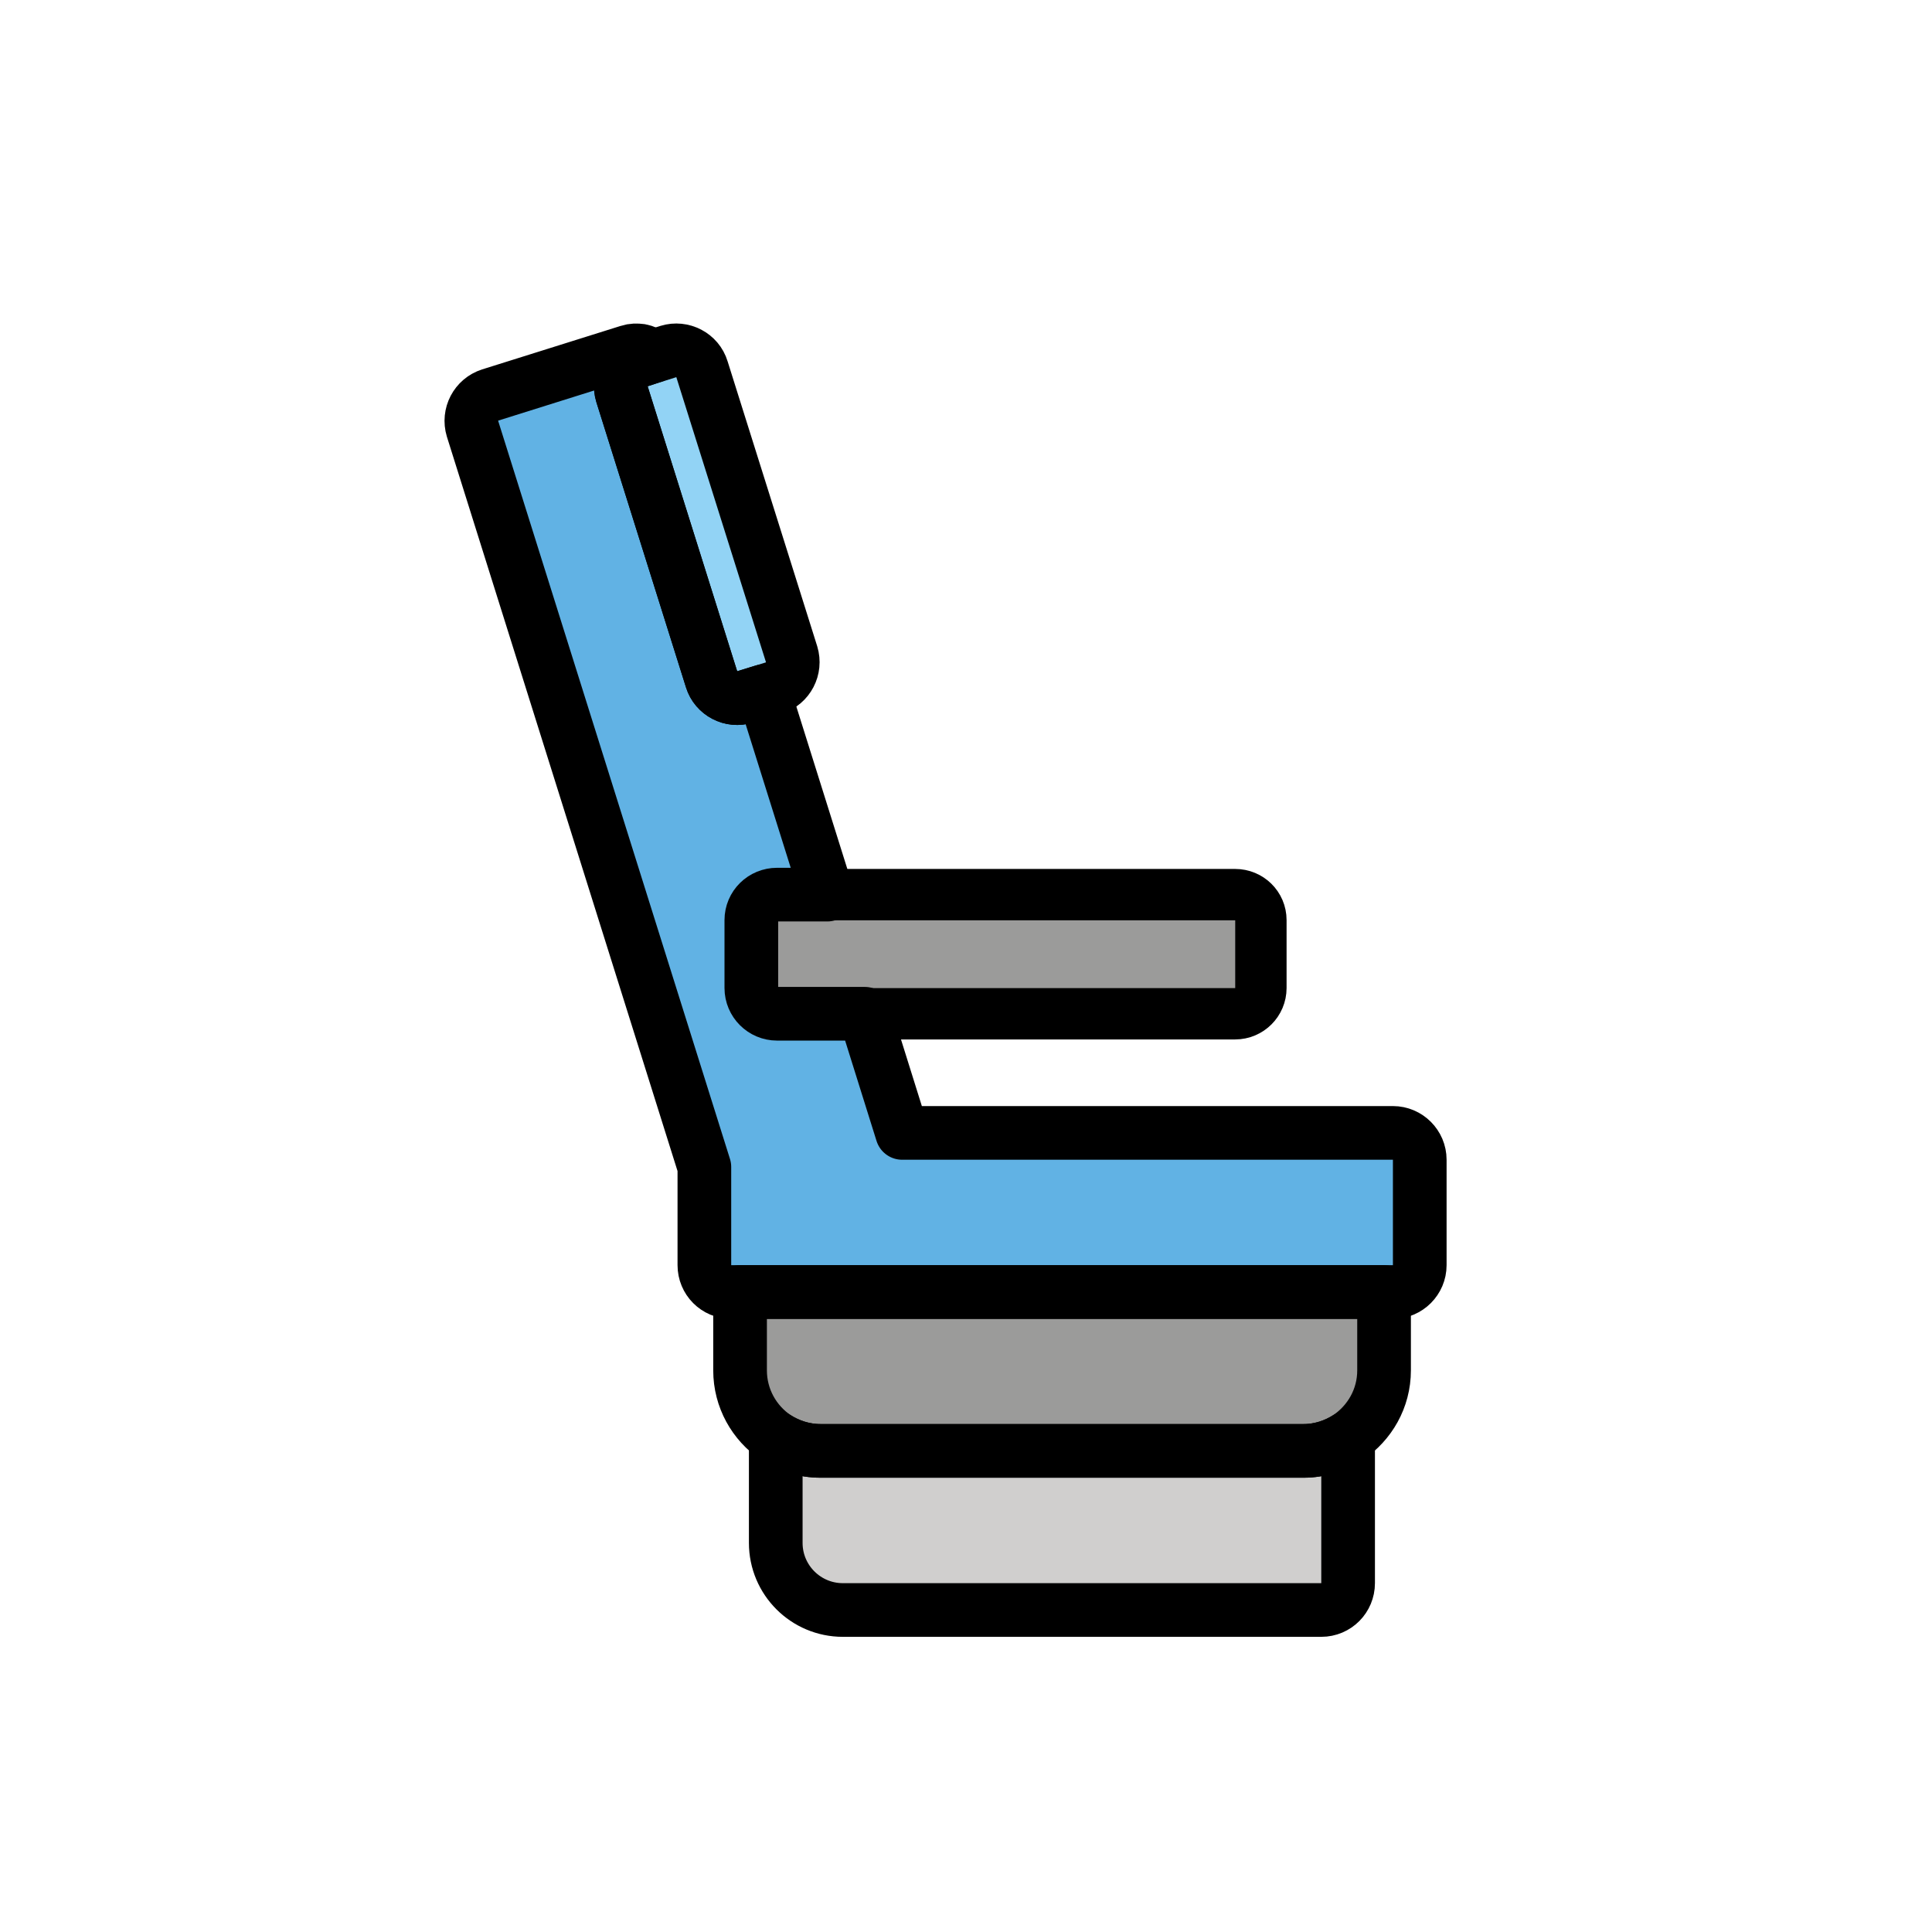
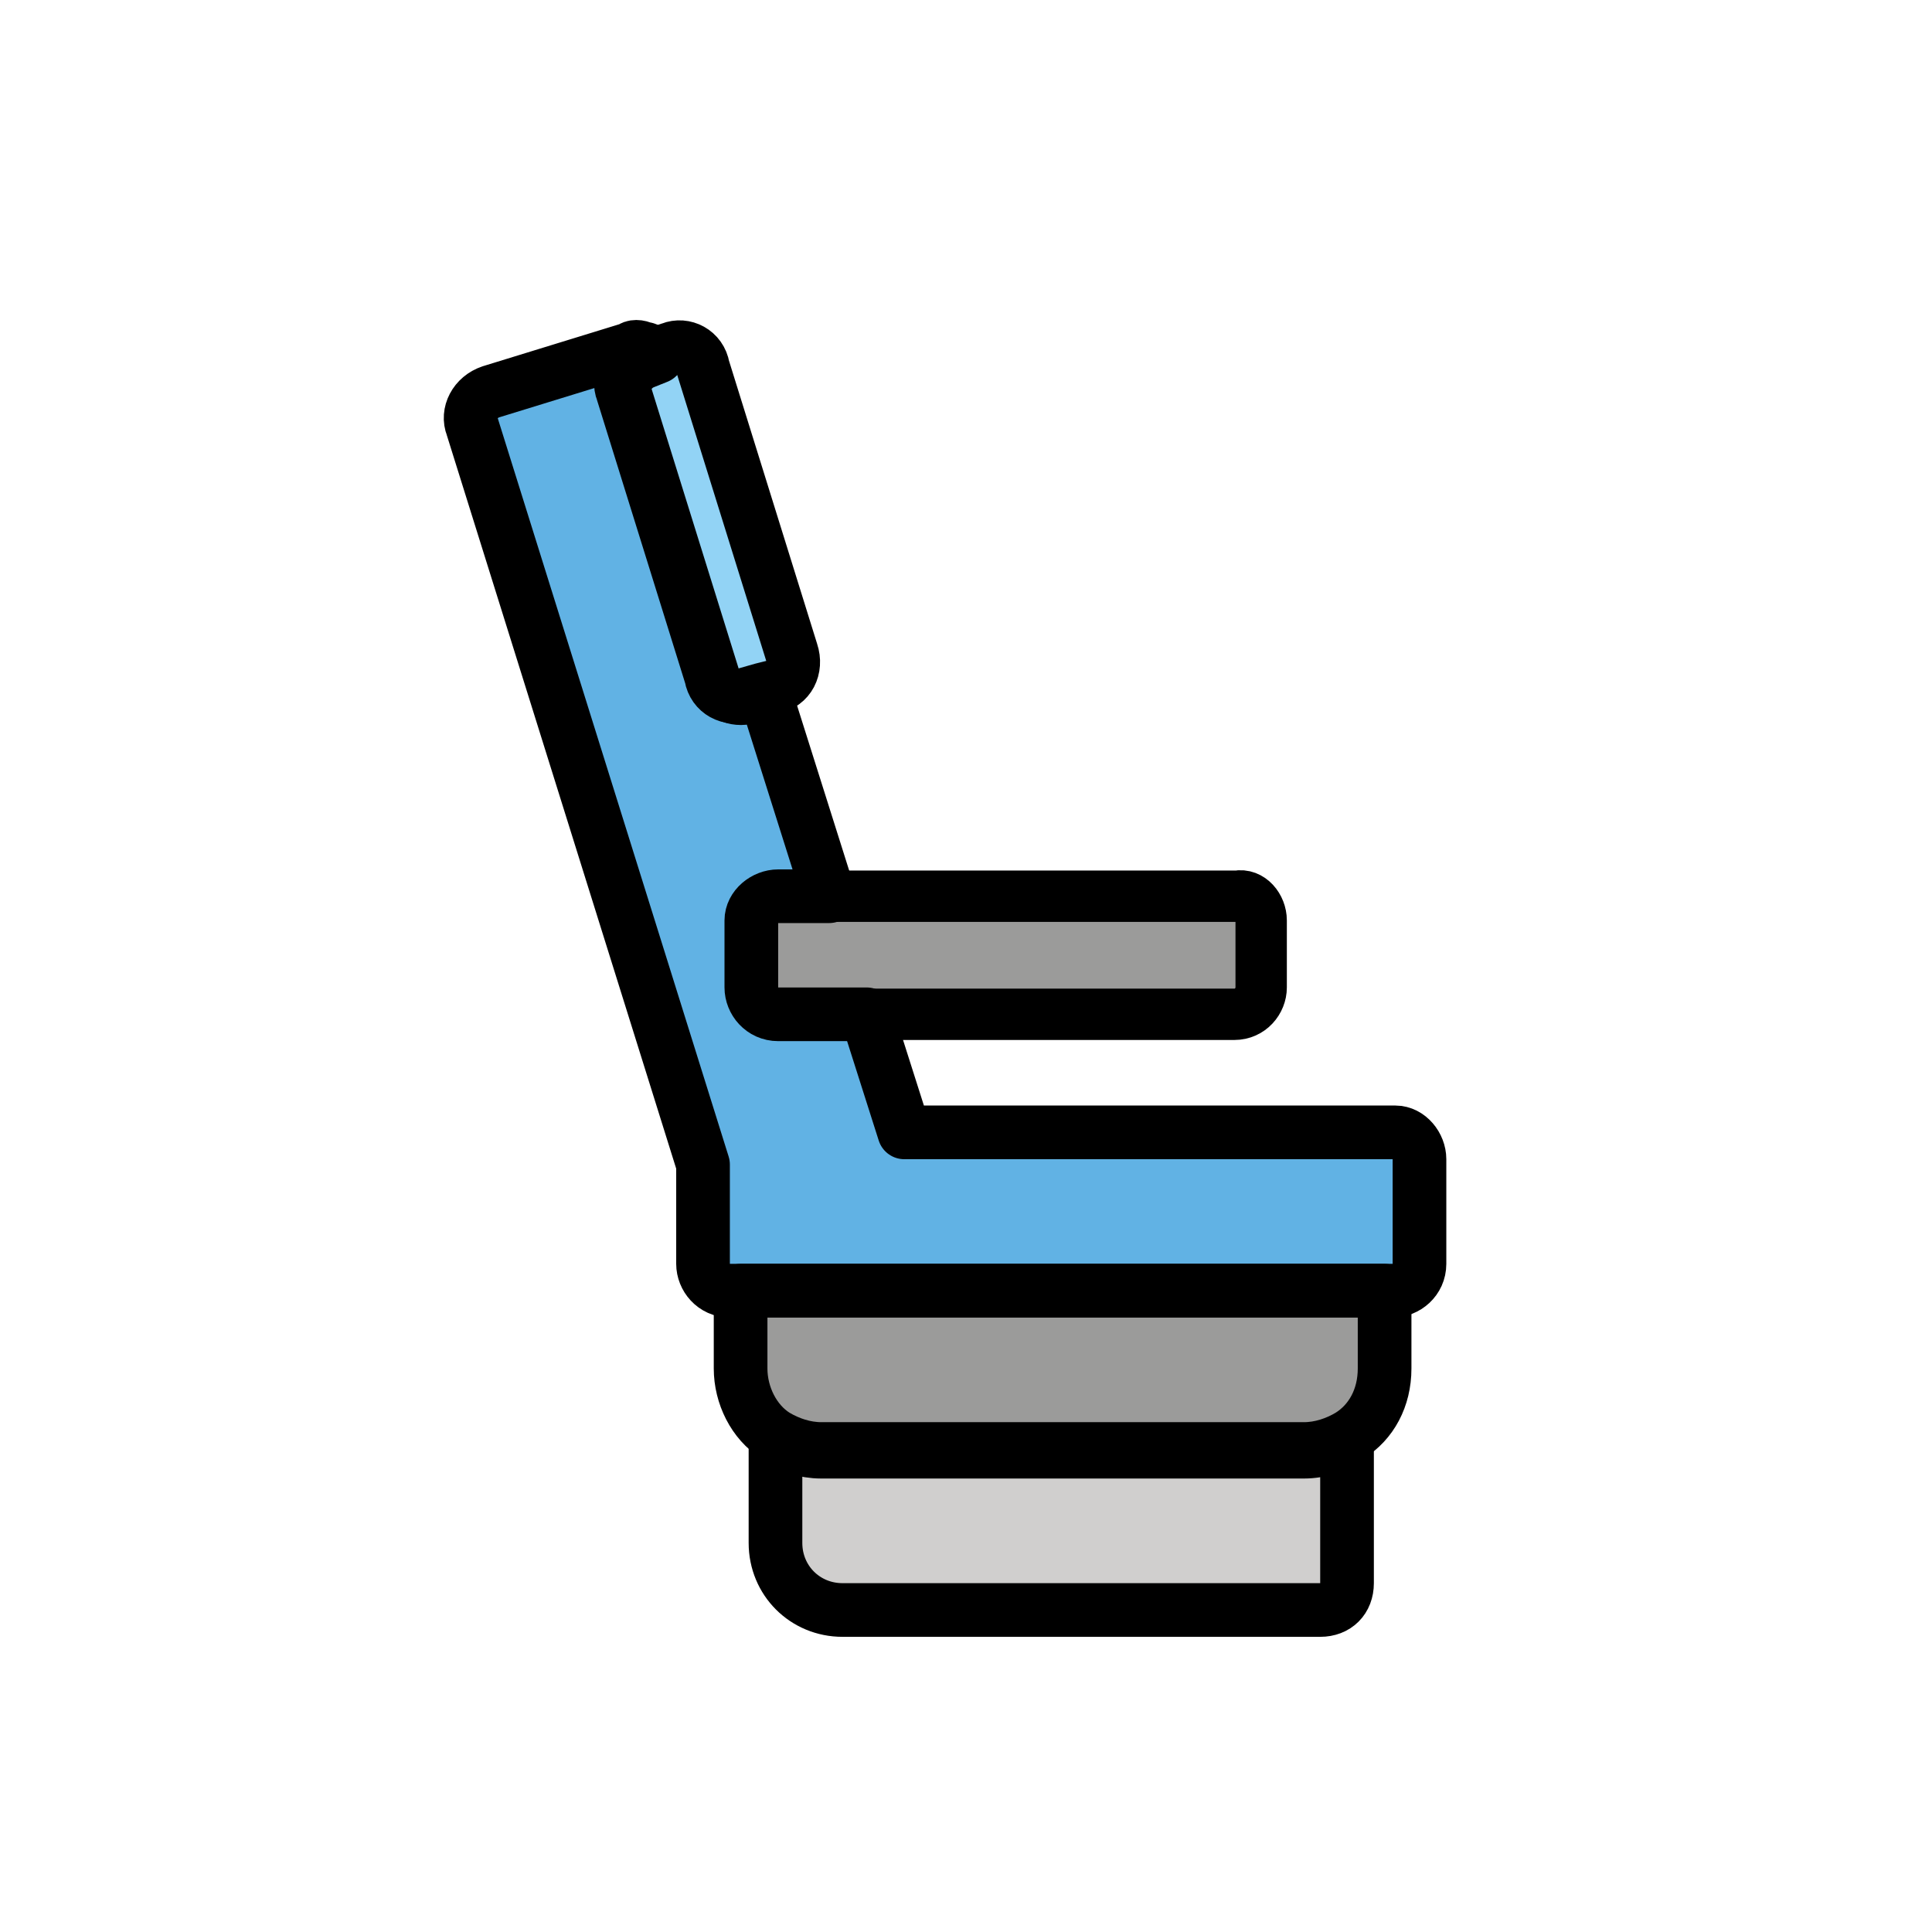
- <svg xmlns="http://www.w3.org/2000/svg" id="emoji" viewBox="0 0 72 72" version="1.1">
-   <g id="color">
-     <path fill="#D0CFCE" d="M49.245,52.593H29.913c-0.552,0-1,0.448-1,1V57.5c0,1.381,1.119,2.5,2.5,2.5h17.832 c0.552,0,1-0.448,1-1v-5.407C50.245,53.041,49.797,52.593,49.245,52.593z" />
-     <path fill="#9B9B9A" d="M50.578,46.668H28.58c-0.552,0-1,0.448-1,1v3.407c0,1.657,1.343,3,3,3h17.998 c1.657,0,3-1.343,3-3v-3.407C51.578,47.115,51.13,46.668,50.578,46.668z" />
-     <path fill="#61B2E4" d="M33.917,43.184l-9.237-29.427c-0.165-0.527-0.727-0.82-1.254-0.655l-5.159,1.619 c-0.527,0.165-0.82,0.727-0.655,1.254l9.237,29.426c0.165,0.527,0.727,0.82,1.254,0.655l5.159-1.619 C33.789,44.272,34.082,43.711,33.917,43.184z" />
-     <path fill="#61B2E4" d="M52.91,43.22v3.93c0,0.55-0.45,1-1,1H27.25c-0.56,0-1-0.45-1-1v-3.66l-8.64-27.51 c-0.16-0.53,0.13-1.09,0.66-1.26l5.16-1.62c0.52-0.16,1.08,0.13,1.25,0.66l8.94,28.46h18.29C52.46,42.22,52.91,42.67,52.91,43.22z" />
-     <path fill="#92D3F5" d="M29.497,24.383l-3.336-10.626c-0.165-0.527-0.727-0.82-1.254-0.655l-1.069,0.336 c-0.527,0.165-0.82,0.727-0.655,1.254l3.336,10.626c0.165,0.527,0.727,0.82,1.254,0.655l1.069-0.336 C29.369,25.471,29.662,24.91,29.497,24.383z" />
-     <path fill="#9B9B9A" d="M46.029,33.335h-17.072C28.428,33.335,28,33.764,28,34.292v2.531 c0,0.528,0.428,0.957,0.957,0.957h17.072c0.528,0,0.957-0.428,0.957-0.957V34.292 C46.986,33.764,46.557,33.335,46.029,33.335z" />
+ <svg xmlns="http://www.w3.org/2000/svg" viewBox="0 0 72 72" version="1.1">
+   <g>
+     <path fill="#D0CFCE" d="M49.2 52.6H29.9c-.6 0-1 .4-1 1V57.5c0 1.4 1.1 2.5 2.5 2.5h17.8c.6 0 1-.4 1-1v-5.4C50.2 53 49.8 52.6 49.2 52.6z" />
+     <path fill="#9B9B9A" d="M50.6 46.7H28.6c-.6 0-1 .4-1 1v3.4c0 1.7 1.3 3 3 3h18c1.7 0 3-1.3 3-3v-3.4C51.6 47.1 51.1 46.7 50.6 46.7z" />
+     <path fill="#61B2E4" d="M33.9 43.2l-9.2-29.4c-.2-.5-.7-.8-1.3-.7l-5.2 1.6c-.5.2-.8.7-.7 1.3l9.2 29.4c.2.5.7.8 1.3.7l5.2-1.6C33.8 44.3 34.1 43.7 33.9 43.2z" />
+     <path fill="#61B2E4" d="M52.9 43.2v3.9c0 .6-.5 1-1 1H27.2c-.6 0-1-.5-1-1v-3.7l-8.6-27.5c-.2-.5.1-1.1.7-1.3l5.2-1.6c.5-.2 1.1.1 1.2.7l8.9 28.5h18.3C52.5 42.2 52.9 42.7 52.9 43.2z" />
+     <path fill="#92D3F5" d="M29.5 24.4l-3.3-10.6c-.2-.5-.7-.8-1.3-.7l-1.1.3c-.5.2-.8.7-.7 1.3l3.3 10.6c.2.5.7.8 1.3.7l1.1-.3C29.4 25.5 29.7 24.9 29.5 24.4z" />
+     <path fill="#9B9B9A" d="M46 33.3h-17.1C28.4 33.3 28 33.8 28 34.3v2.5c0 .5.4 1 1 1h17.1c.5 0 1-.4 1-1V34.3C47 33.8 46.6 33.3 46 33.3z" />
  </g>
-   <g id="hair" />
-   <g id="skin" />
-   <g id="skin-shadow" />
-   <g id="line">
-     <path fill="none" stroke="#000000" stroke-linecap="round" stroke-linejoin="round" stroke-miterlimit="10" stroke-width="2" d="M50.24,53.57c0,0.01,0,0.01,0,0.02v5.41c0,0.55-0.44,1-1,1H31.41c-1.38,0-2.5-1.12-2.5-2.5v-3.91c0-0.01,0-0.01,0-0.02 c0.48,0.31,1.05,0.5,1.67,0.5h18C49.19,54.07,49.76,53.88,50.24,53.57z" />
-     <path fill="none" stroke="#000000" stroke-linecap="round" stroke-linejoin="round" stroke-miterlimit="10" stroke-width="2" d="M51.58,48.15v2.92c0,1.05-0.54,1.96-1.34,2.5c-0.48,0.31-1.05,0.5-1.66,0.5h-18c-0.62,0-1.19-0.19-1.67-0.5 c-0.8-0.54-1.33-1.46-1.33-2.5v-2.92H51.58z" />
-     <path fill="none" stroke="#000000" stroke-linecap="round" stroke-linejoin="round" stroke-miterlimit="10" stroke-width="2" d="M28.84,25.64l-0.39,0.12l-0.68,0.21c-0.52,0.17-1.09-0.13-1.25-0.65l-3.34-10.63c-0.16-0.52,0.13-1.09,0.66-1.25l0.49-0.16h0.01 l0.57-0.18c0.52-0.16,1.09,0.13,1.25,0.66l3.34,10.62C29.66,24.91,29.37,25.47,28.84,25.64z" />
-     <path fill="none" stroke="#000000" stroke-linecap="round" stroke-linejoin="round" stroke-miterlimit="10" stroke-width="2" d="M52.91,43.22v3.93c0,0.55-0.45,1-1,1H27.25c-0.56,0-1-0.45-1-1v-3.66l-8.64-27.51c-0.16-0.53,0.13-1.09,0.66-1.26l5.16-1.62 c0.15-0.05,0.3-0.05,0.45-0.03c0.06,0.01,0.11,0.03,0.16,0.05c0.11,0.03,0.2,0.09,0.29,0.16l-0.49,0.16 c-0.53,0.16-0.82,0.73-0.66,1.25l3.34,10.63c0.16,0.52,0.73,0.82,1.25,0.65l0.68-0.21l2.38,7.58h-1.87c-0.53,0-0.96,0.42-0.96,0.95 v2.53c0,0.53,0.43,0.96,0.96,0.96h3.27l1.39,4.44h18.29C52.46,42.22,52.91,42.67,52.91,43.22z" />
-     <path fill="none" stroke="#000000" stroke-linecap="round" stroke-linejoin="round" stroke-miterlimit="10" stroke-width="1.914" d="M46.99,34.29v2.53c0,0.53-0.43,0.96-0.96,0.96H28.96c-0.53,0-0.96-0.43-0.96-0.96v-2.53c0-0.53,0.43-0.95,0.96-0.95h17.07 C46.56,33.34,46.99,33.76,46.99,34.29z" />
+   <g />
+   <g />
+   <g />
+   <g>
+     <path fill="none" stroke="#000000" stroke-linecap="round" stroke-linejoin="round" stroke-miterlimit="10" stroke-width="2" d="M50.2 53.6c0 0 0 0 0 0v5.4c0 .6-.4 1-1 1H31.4c-1.4 0-2.5-1.1-2.5-2.5v-3.9c0 0 0 0 0 0c.5.3 1.1.5 1.7.5h18C49.2 54.1 49.8 53.9 50.2 53.6z" />
+     <path fill="none" stroke="#000000" stroke-linecap="round" stroke-linejoin="round" stroke-miterlimit="10" stroke-width="2" d="M51.6 48.1v2.9c0 1.1-.5 2-1.3 2.5c-.5.3-1.1.5-1.7.5h-18c-.6 0-1.2-.2-1.7-.5c-.8-.5-1.3-1.5-1.3-2.5v-2.9H51.6z" />
+     <path fill="none" stroke="#000000" stroke-linecap="round" stroke-linejoin="round" stroke-miterlimit="10" stroke-width="2" d="M28.8 25.6l-.4.1l-.7.2c-.5.2-1.1-.1-1.2-.7l-3.3-10.6c-.2-.5.1-1.1.7-1.2l.5-.2h0l.6-.2c.5-.2 1.1.1 1.2.7l3.3 10.6C29.7 24.9 29.4 25.5 28.8 25.6z" />
+     <path fill="none" stroke="#000000" stroke-linecap="round" stroke-linejoin="round" stroke-miterlimit="10" stroke-width="2" d="M52.9 43.2v3.9c0 .6-.5 1-1 1H27.2c-.6 0-1-.5-1-1v-3.7l-8.6-27.5c-.2-.5.1-1.1.7-1.3l5.2-1.6c.1-.1.3-.1.5 0c.1 0 .1 0 .2.1c.1 0 .2.1.3.2l-.5.2c-.5.2-.8.7-.7 1.2l3.3 10.6c.2.5.7.8 1.2.7l.7-.2l2.4 7.6h-1.9c-.5 0-1 .4-1 .9v2.5c0 .5.4 1 1 1h3.3l1.4 4.4h18.3C52.5 42.2 52.9 42.7 52.9 43.2z" />
+     <path fill="none" stroke="#000000" stroke-linecap="round" stroke-linejoin="round" stroke-miterlimit="10" stroke-width="1.914" d="M47 34.3v2.5c0 .5-.4 1-1 1H29c-.5 0-1-.4-1-1v-2.5c0-.5.4-.9 1-.9h17.1C46.6 33.3 47 33.8 47 34.3z" />
  </g>
</svg>
